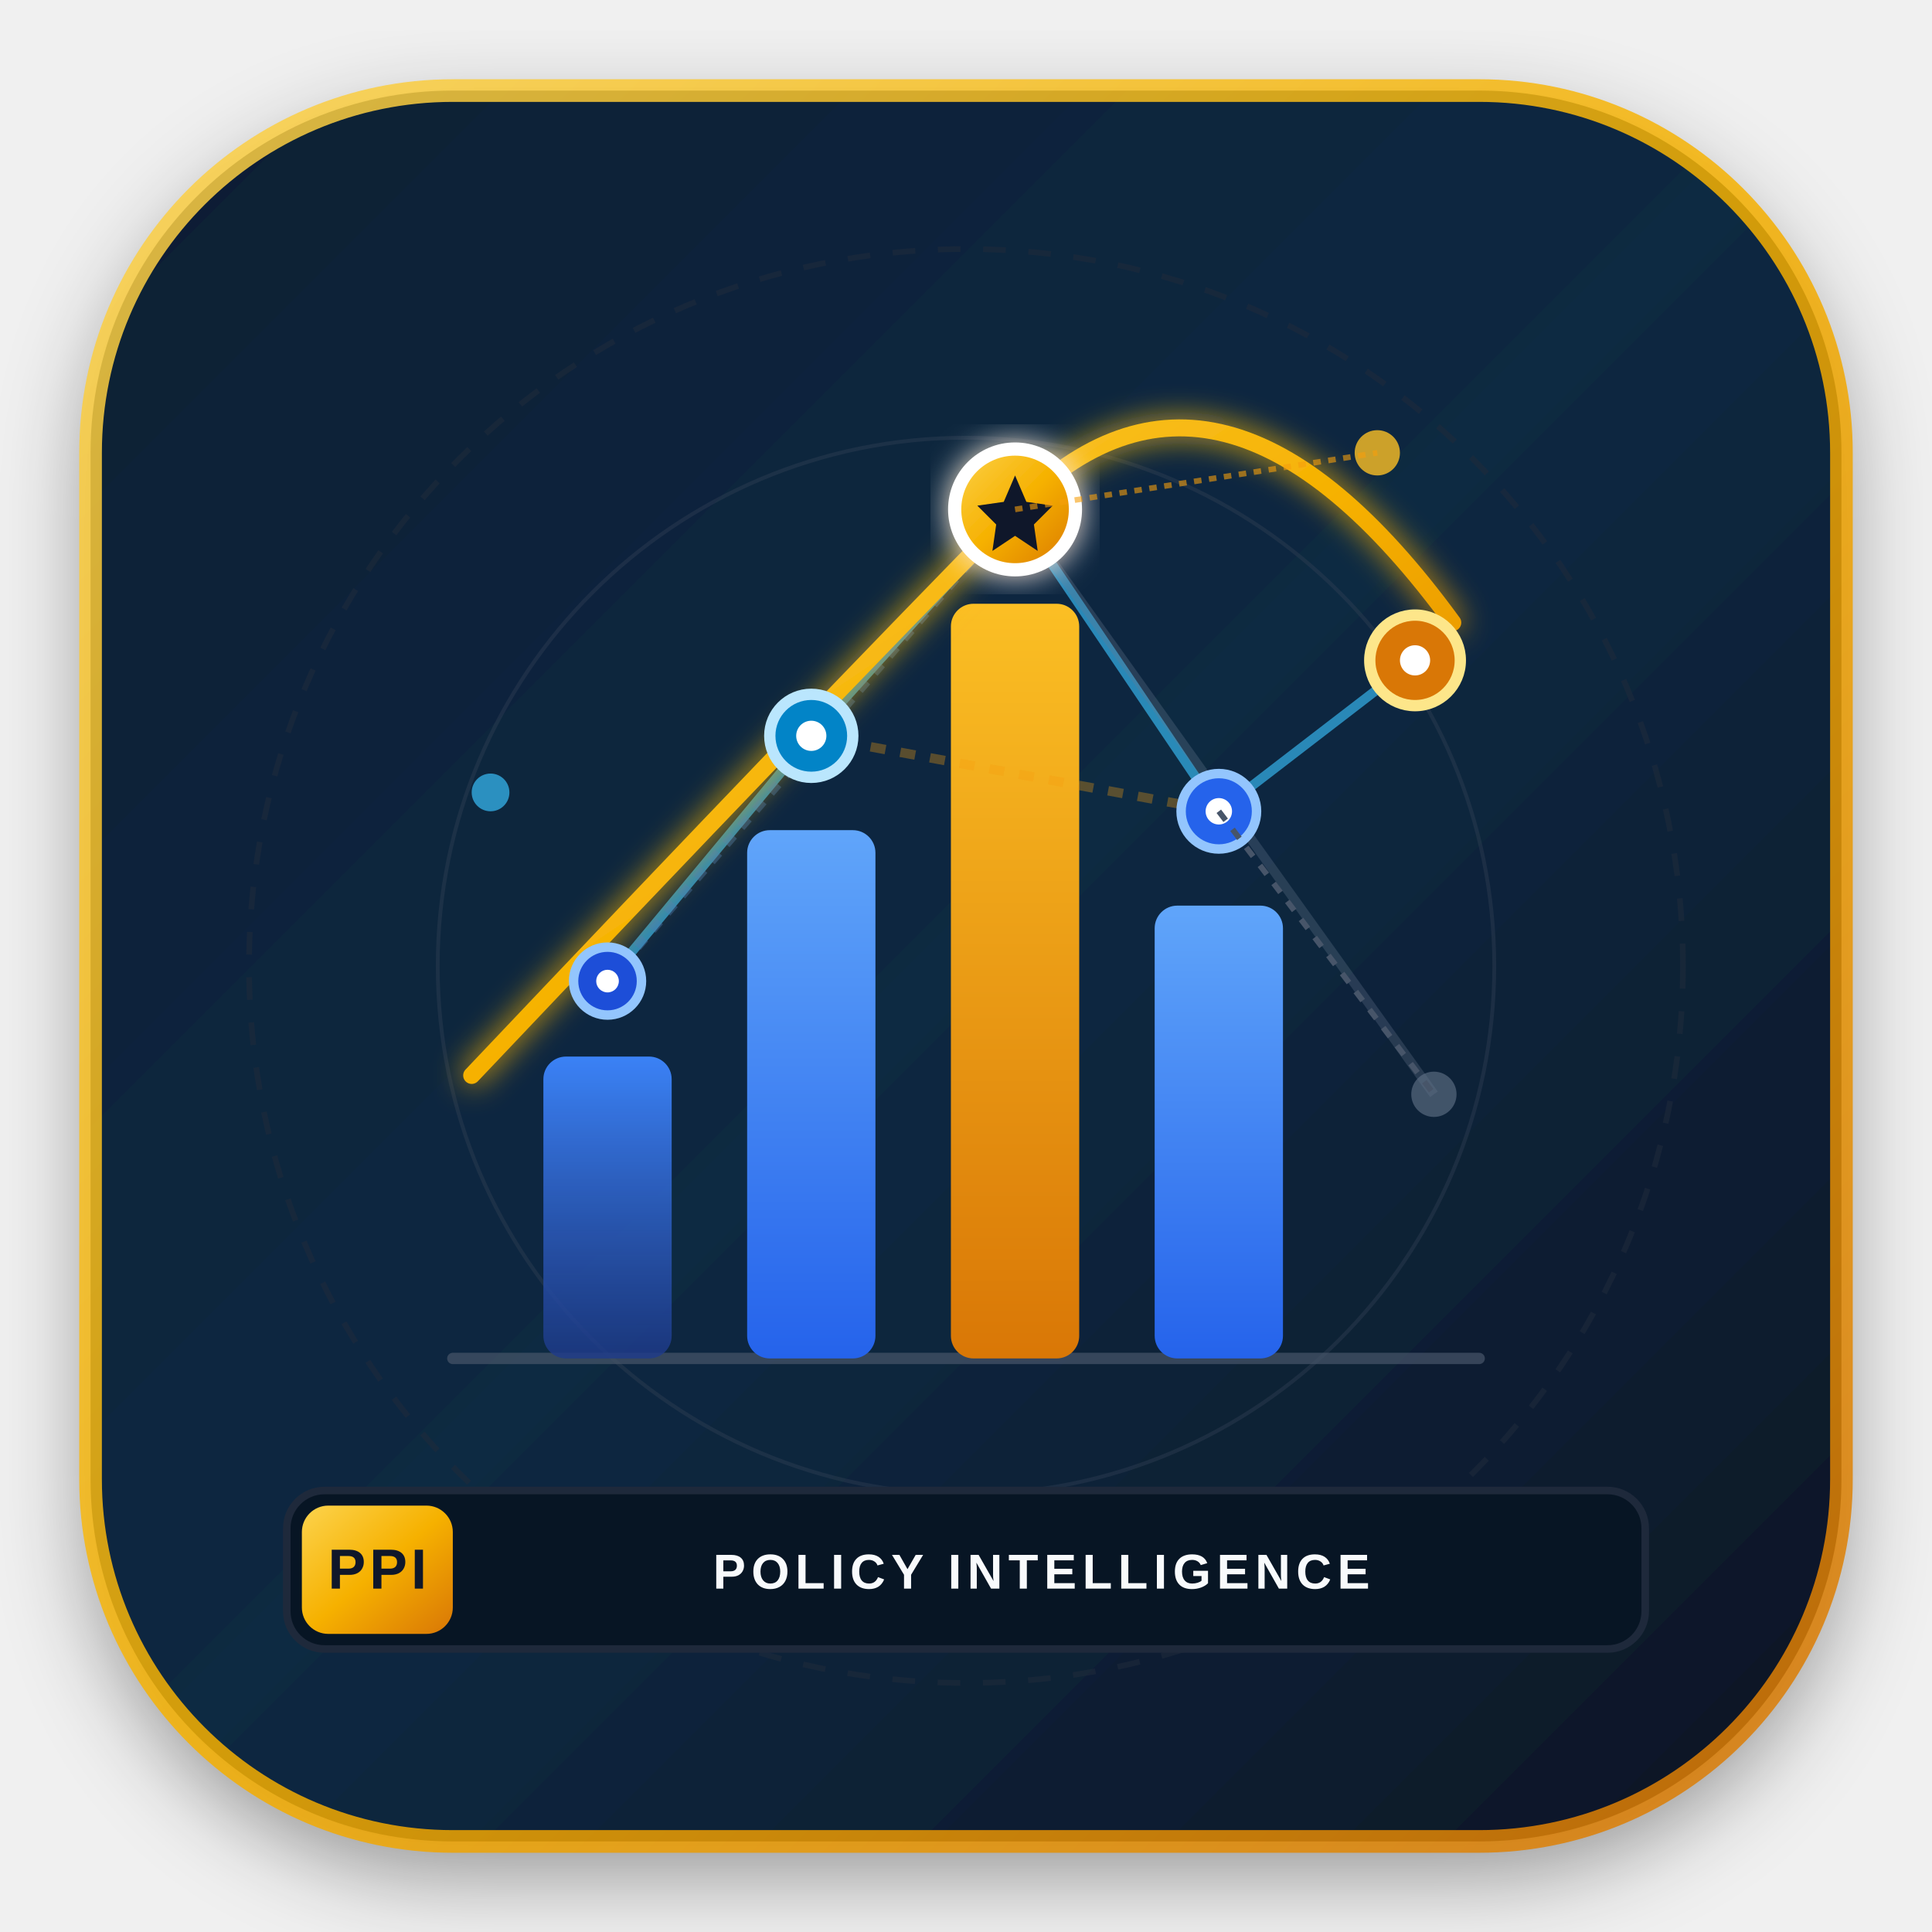
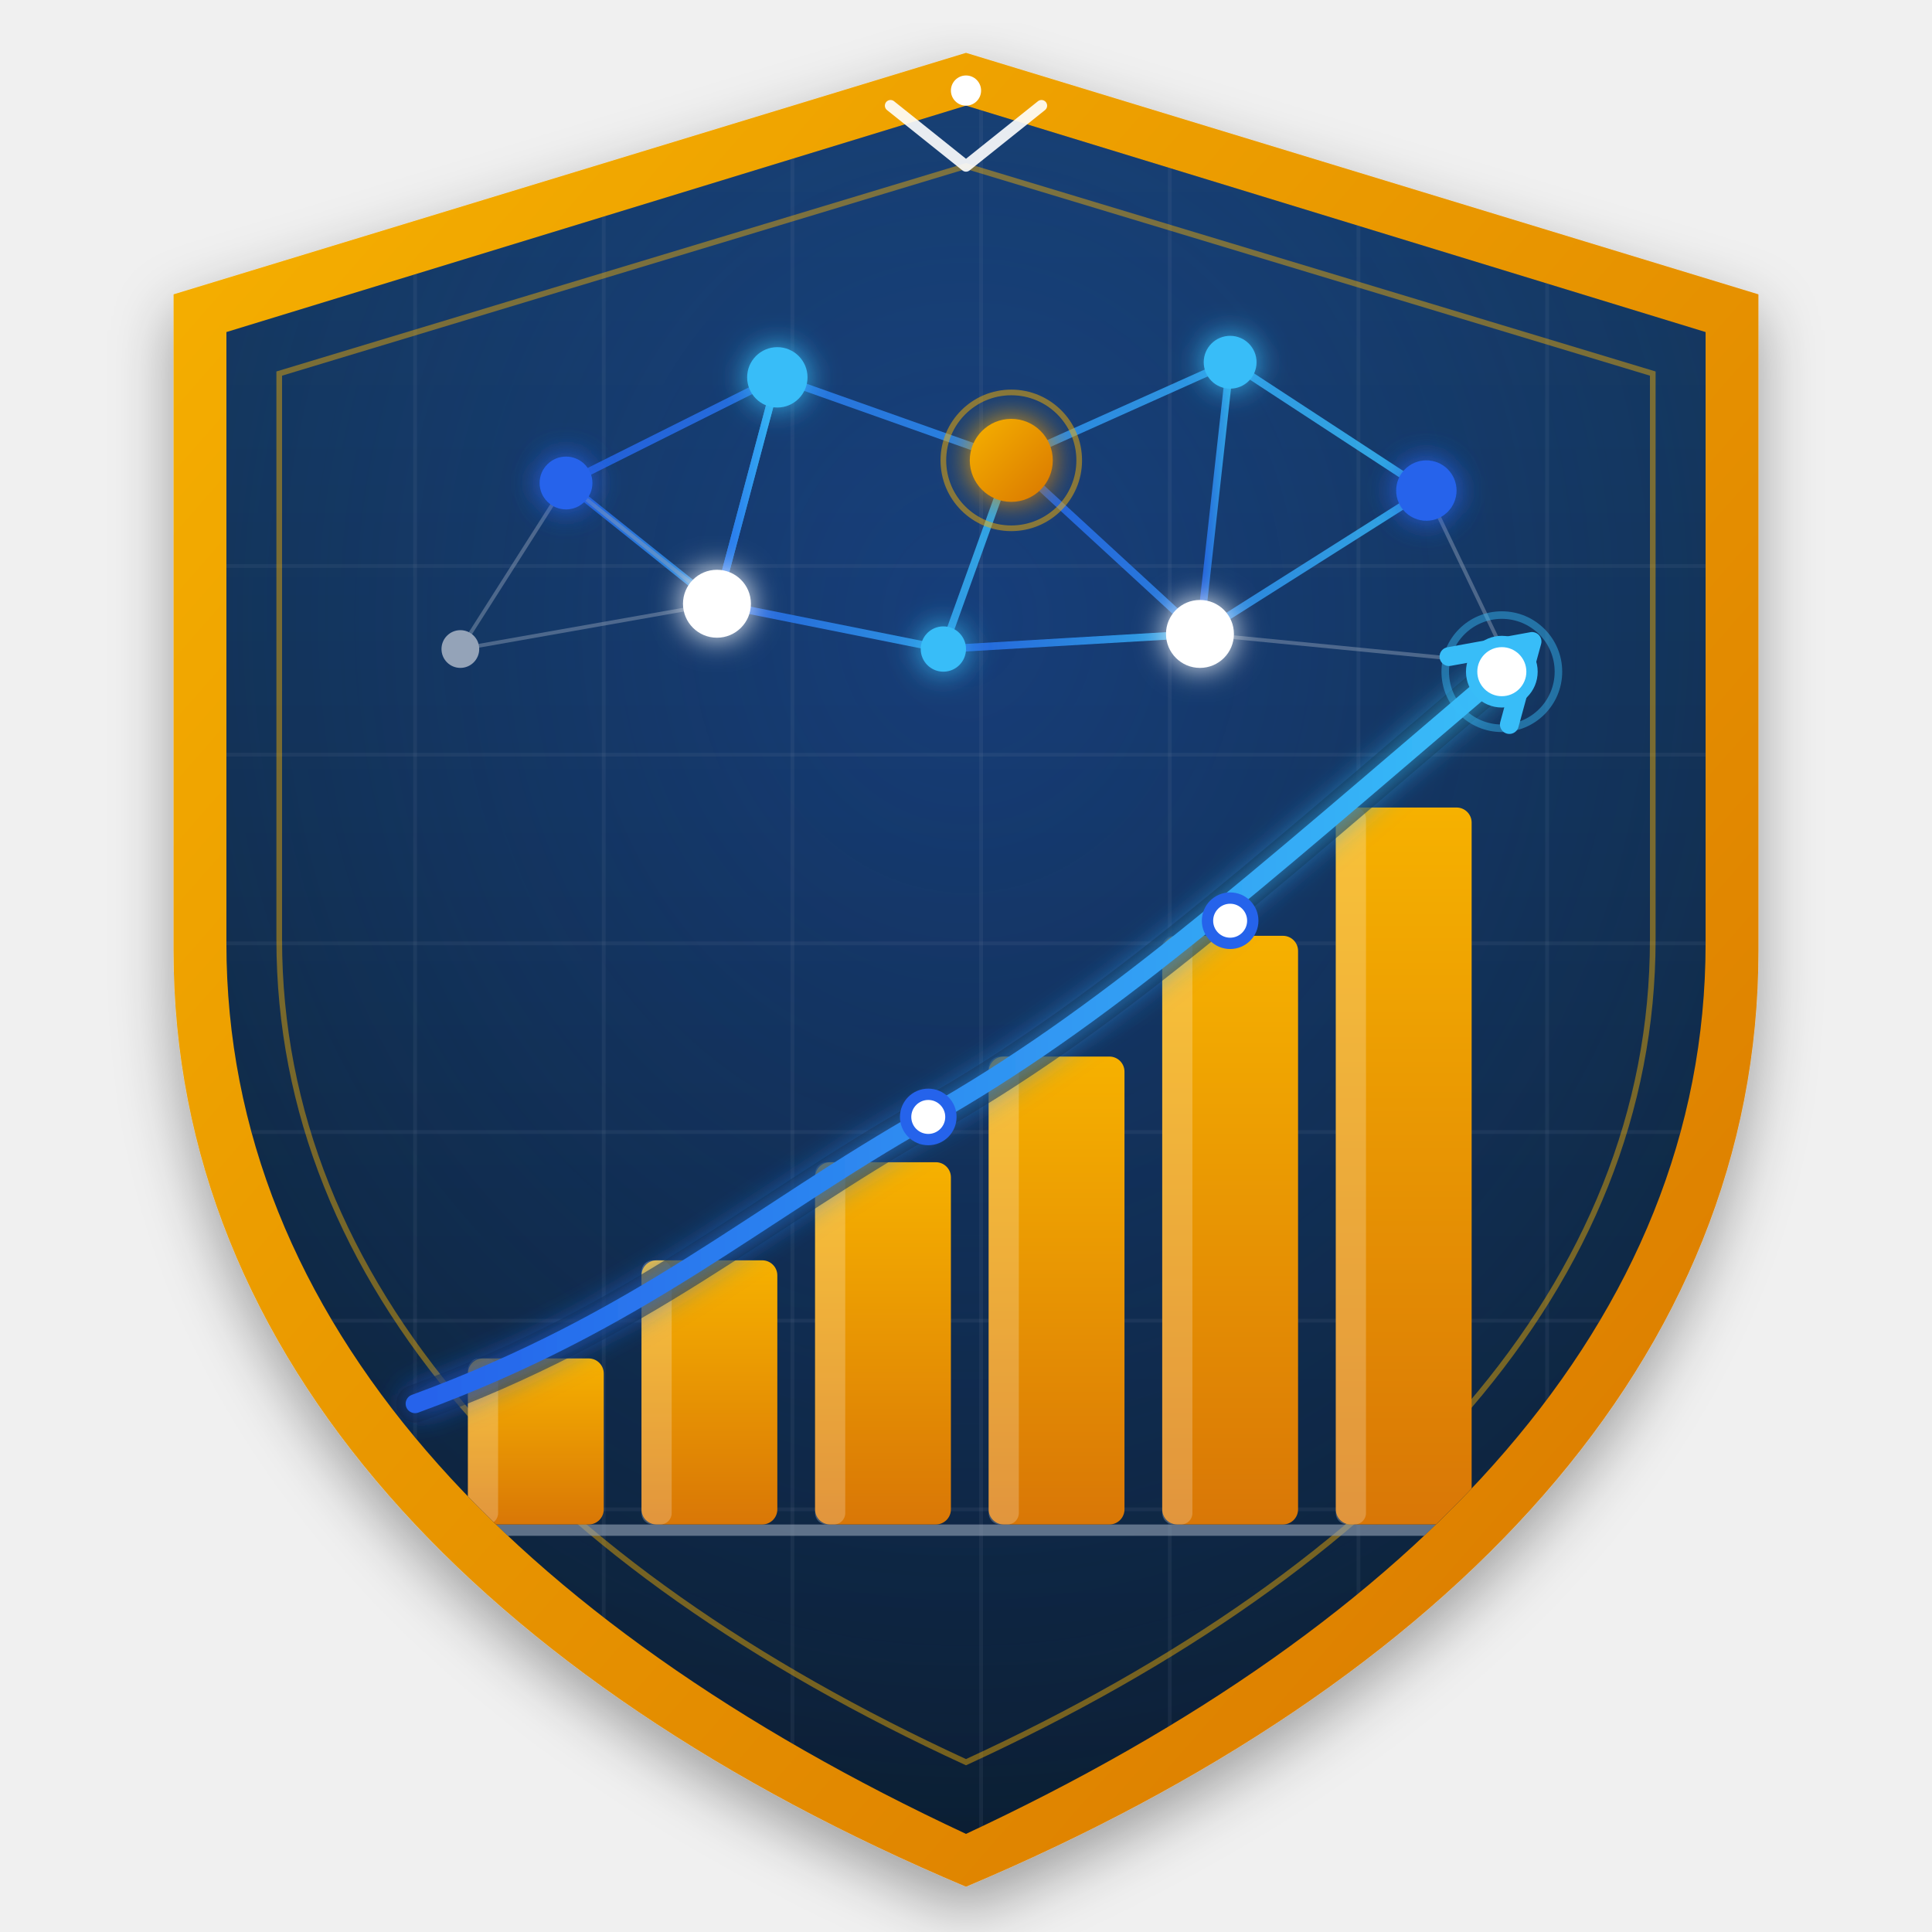
- <svg xmlns="http://www.w3.org/2000/svg" viewBox="0 0 512 512" width="100%" height="100%">
+ <svg xmlns="http://www.w3.org/2000/svg" viewBox="0 0 512 512" width="512" height="512" role="img" aria-labelledby="t d">
  <defs>
-     <linearGradient id="bgGrad" x1="0%" y1="0%" x2="100%" y2="100%">
-       <stop offset="0%" stop-color="#0B1E33" />
-       <stop offset="50%" stop-color="#0F2942" />
-       <stop offset="100%" stop-color="#071524" />
+     <linearGradient id="navy" x1="0" y1="0" x2="0" y2="1">
+       <stop offset="0" stop-color="#14385C" />
+       <stop offset="0.55" stop-color="#0F2942" />
+       <stop offset="1" stop-color="#0B1E33" />
    </linearGradient>
-     <linearGradient id="goldGrad" x1="0%" y1="0%" x2="100%" y2="100%">
-       <stop offset="0%" stop-color="#FCD34D" />
-       <stop offset="50%" stop-color="#F6B100" />
-       <stop offset="100%" stop-color="#D97706" />
+     <linearGradient id="gold" x1="0" y1="1" x2="0" y2="0">
+       <stop offset="0" stop-color="#D97706" />
+       <stop offset="1" stop-color="#F6B100" />
    </linearGradient>
-     <linearGradient id="blueGrad" x1="0%" y1="100%" x2="0%" y2="0%">
-       <stop offset="0%" stop-color="#1D4ED8" />
-       <stop offset="100%" stop-color="#38BDF8" />
+     <linearGradient id="goldH" x1="0" y1="0" x2="1" y2="1">
+       <stop offset="0" stop-color="#F6B100" />
+       <stop offset="1" stop-color="#D97706" />
    </linearGradient>
-     <linearGradient id="bar1Grad" x1="0%" y1="100%" x2="0%" y2="0%">
-       <stop offset="0%" stop-color="#1E3A8A" stop-opacity="0.8" />
-       <stop offset="100%" stop-color="#3B82F6" />
+     <linearGradient id="tech" x1="0" y1="0" x2="1" y2="0">
+       <stop offset="0" stop-color="#2563EB" />
+       <stop offset="1" stop-color="#38BDF8" />
    </linearGradient>
-     <linearGradient id="bar2Grad" x1="0%" y1="100%" x2="0%" y2="0%">
-       <stop offset="0%" stop-color="#2563EB" />
-       <stop offset="100%" stop-color="#60A5FA" />
-     </linearGradient>
-     <linearGradient id="bar3Grad" x1="0%" y1="100%" x2="0%" y2="0%">
-       <stop offset="0%" stop-color="#D97706" />
-       <stop offset="100%" stop-color="#FBBF24" />
-     </linearGradient>
-     <filter id="glow" x="-20%" y="-20%" width="140%" height="140%">
-       <feGaussianBlur stdDeviation="4" result="blur" />
-       <feComposite in="SourceGraphic" in2="blur" operator="over" />
+     <radialGradient id="glow" cx="0.5" cy="0.3" r="0.7">
+       <stop offset="0" stop-color="#2563EB" stop-opacity="0.28" />
+       <stop offset="1" stop-color="#2563EB" stop-opacity="0" />
+     </radialGradient>
+     <clipPath id="shieldClip">
+       <path d="M256 28 L452 88 V250 C452 350 376 430 256 486 C136 430 60 350 60 250 V88 Z" />
+     </clipPath>
+     <filter id="soft" x="-30%" y="-30%" width="160%" height="160%">
+       <feGaussianBlur stdDeviation="4" result="b" />
+       <feMerge>
+         <feMergeNode in="b" />
+         <feMergeNode in="SourceGraphic" />
+       </feMerge>
    </filter>
-     <filter id="cardShadow" x="-10%" y="-10%" width="120%" height="120%">
-       <feDropShadow dx="0" dy="8" stdDeviation="12" flood-color="#000000" flood-opacity="0.4" />
+     <filter id="shadow" x="-20%" y="-20%" width="140%" height="150%">
+       <feDropShadow dx="0" dy="6" stdDeviation="8" flood-color="#000" flood-opacity="0.35" />
    </filter>
  </defs>
-   <rect x="24" y="24" width="464" height="464" rx="96" fill="url(#bgGrad)" filter="url(#cardShadow)" />
-   <rect x="24" y="24" width="464" height="464" rx="96" fill="none" stroke="url(#goldGrad)" stroke-width="6" stroke-opacity="0.85" />
-   <circle cx="256" cy="256" r="190" fill="none" stroke="#1E293B" stroke-width="1.5" stroke-dasharray="6,6" opacity="0.6" />
-   <circle cx="256" cy="256" r="140" fill="none" stroke="#334155" stroke-width="1" opacity="0.4" />
-   <line x1="120" y1="360" x2="392" y2="360" stroke="#475569" stroke-width="3" stroke-linecap="round" opacity="0.7" />
-   <rect x="144" y="280" width="34" height="80" rx="6" fill="url(#bar1Grad)" />
-   <rect x="198" y="220" width="34" height="140" rx="6" fill="url(#bar2Grad)" />
-   <rect x="252" y="160" width="34" height="200" rx="6" fill="url(#bar3Grad)" />
-   <rect x="306" y="240" width="34" height="120" rx="6" fill="url(#bar2Grad)" />
-   <g stroke="#38BDF8" stroke-width="2.5" opacity="0.65">
-     <line x1="161" y1="260" x2="215" y2="195" />
-     <line x1="215" y1="195" x2="269" y2="135" />
-     <line x1="269" y1="135" x2="323" y2="215" />
-     <line x1="323" y1="215" x2="375" y2="175" />
-     <line x1="215" y1="195" x2="323" y2="215" stroke-dasharray="4,4" stroke="#F59E0B" opacity="0.5" />
-     <line x1="161" y1="260" x2="269" y2="135" stroke-dasharray="3,3" stroke="#60A5FA" opacity="0.4" />
-     <line x1="269" y1="135" x2="380" y2="290" opacity="0.3" stroke="#94A3B8" />
+   <path d="M256 14 L466 78 V252 C466 360 384 446 256 500 C128 446 46 360 46 252 V78 Z" fill="url(#goldH)" filter="url(#shadow)" />
+   <path d="M256 28 L452 88 V250 C452 350 376 430 256 486 C136 430 60 350 60 250 V88 Z" fill="url(#navy)" />
+   <path d="M256 28 L452 88 V250 C452 350 376 430 256 486 C136 430 60 350 60 250 V88 Z" fill="url(#glow)" />
+   <g clip-path="url(#shieldClip)">
+     <g stroke="#94A3B8" stroke-opacity="0.09" stroke-width="1">
+       <path d="M60 150H452M60 200H452M60 250H452M60 300H452M60 350H452M60 400H452" />
+       <path d="M110 28V486M160 28V486M210 28V486M260 28V486M310 28V486M360 28V486M410 28V486" />
+     </g>
+     <path d="M256 44 L438 99 V249 C438 340 369 415 256 467 C143 415 74 340 74 249 V99 Z" fill="none" stroke="#F6B100" stroke-opacity="0.45" stroke-width="1.5" />
+     <g stroke="url(#tech)" stroke-width="2" stroke-opacity="0.85" fill="none">
+       <path d="M150 128 L206 100 L268 122 L326 96 L378 130" />
+       <path d="M206 100 L190 160 L150 128" />
+       <path d="M268 122 L250 172 L190 160" />
+       <path d="M268 122 L318 168 L378 130" />
+       <path d="M326 96 L318 168" />
+       <path d="M250 172 L318 168" />
+       <path d="M190 160 L206 100" />
+     </g>
+     <g stroke="#94A3B8" stroke-opacity="0.45" stroke-width="1" fill="none">
+       <path d="M150 128 L190 160" />
+       <path d="M378 130 L400 176" />
+       <path d="M318 168 L400 176" />
+       <path d="M150 128 L122 172" />
+       <path d="M190 160 L122 172" />
+     </g>
+     <g filter="url(#soft)">
+       <circle cx="206" cy="100" r="8" fill="#38BDF8" />
+       <circle cx="268" cy="122" r="11" fill="url(#goldH)" />
+       <circle cx="326" cy="96" r="7" fill="#38BDF8" />
+       <circle cx="378" cy="130" r="8" fill="#2563EB" />
+       <circle cx="150" cy="128" r="7" fill="#2563EB" />
+       <circle cx="190" cy="160" r="9" fill="#FFFFFF" />
+       <circle cx="250" cy="172" r="6" fill="#38BDF8" />
+       <circle cx="318" cy="168" r="9" fill="#FFFFFF" />
+     </g>
+     <circle cx="122" cy="172" r="5" fill="#94A3B8" />
+     <circle cx="400" cy="176" r="5" fill="#94A3B8" />
+     <circle cx="268" cy="122" r="18" fill="none" stroke="#F6B100" stroke-opacity="0.5" stroke-width="1.5" />
+     <rect x="112" y="404" width="288" height="3" rx="1.5" fill="#94A3B8" fill-opacity="0.6" />
+     <g fill="url(#gold)">
+       <rect x="124" y="360" width="36" height="44" rx="4" />
+       <rect x="170" y="334" width="36" height="70" rx="4" />
+       <rect x="216" y="308" width="36" height="96" rx="4" />
+       <rect x="262" y="280" width="36" height="124" rx="4" />
+       <rect x="308" y="248" width="36" height="156" rx="4" />
+       <rect x="354" y="214" width="36" height="190" rx="4" />
+     </g>
+     <g fill="#FFFFFF" fill-opacity="0.22">
+       <rect x="124" y="360" width="8" height="44" rx="3" />
+       <rect x="170" y="334" width="8" height="70" rx="3" />
+       <rect x="216" y="308" width="8" height="96" rx="3" />
+       <rect x="262" y="280" width="8" height="124" rx="3" />
+       <rect x="308" y="248" width="8" height="156" rx="3" />
+       <rect x="354" y="214" width="8" height="190" rx="3" />
+     </g>
+     <path d="M110 372 C170 350 200 322 246 296 S330 236 398 178" fill="none" stroke="#0B1E33" stroke-width="10" stroke-linecap="round" stroke-opacity="0.55" />
+     <path d="M110 372 C170 350 200 322 246 296 S330 236 398 178" fill="none" stroke="url(#tech)" stroke-width="5" stroke-linecap="round" filter="url(#soft)" />
+     <path d="M384 174 L406 170 L400 192" fill="none" stroke="#38BDF8" stroke-width="5" stroke-linecap="round" stroke-linejoin="round" />
+     <circle cx="246" cy="296" r="6" fill="#FFFFFF" stroke="#2563EB" stroke-width="3" />
+     <circle cx="326" cy="244" r="6" fill="#FFFFFF" stroke="#2563EB" stroke-width="3" />
+     <circle cx="398" cy="178" r="8" fill="#FFFFFF" stroke="#38BDF8" stroke-width="3" />
+     <circle cx="398" cy="178" r="15" fill="none" stroke="#38BDF8" stroke-opacity="0.45" stroke-width="2" />
  </g>
-   <path d="M 125 285 Q 215 190 269 135 T 385 165" fill="none" stroke="url(#goldGrad)" stroke-width="4.5" stroke-linecap="round" filter="url(#glow)" />
-   <circle cx="161" cy="260" r="9" fill="#1D4ED8" stroke="#93C5FD" stroke-width="2.5" />
-   <circle cx="161" cy="260" r="3" fill="#FFFFFF" />
-   <circle cx="215" cy="195" r="11" fill="#0284C7" stroke="#BAE6FD" stroke-width="3" />
-   <circle cx="215" cy="195" r="4" fill="#FFFFFF" />
-   <circle cx="269" cy="135" r="16" fill="url(#goldGrad)" stroke="#FFFFFF" stroke-width="3.5" filter="url(#glow)" />
-   <polygon points="269,126 272,133 279,134 274,139 275,146 269,142 263,146 264,139 259,134 266,133" fill="#0F172A" />
-   <circle cx="323" cy="215" r="10" fill="#2563EB" stroke="#93C5FD" stroke-width="2.5" />
-   <circle cx="323" cy="215" r="3.5" fill="#FFFFFF" />
-   <circle cx="375" cy="175" r="12" fill="#D97706" stroke="#FDE68A" stroke-width="3" />
-   <circle cx="375" cy="175" r="4" fill="#FFFFFF" />
-   <circle cx="130" cy="210" r="5" fill="#38BDF8" opacity="0.7" />
-   <circle cx="365" cy="120" r="6" fill="#FBBF24" opacity="0.8" />
-   <circle cx="380" cy="290" r="6" fill="#64748B" opacity="0.6" />
-   <line x1="323" y1="215" x2="380" y2="290" stroke="#475569" stroke-width="1.5" stroke-dasharray="3,3" />
-   <line x1="269" y1="135" x2="365" y2="120" stroke="#F59E0B" stroke-width="1.5" stroke-dasharray="2,2" opacity="0.6" />
-   <g transform="translate(0, 395)">
-     <rect x="76" y="0" width="360" height="42" rx="10" fill="#071524" stroke="#1E293B" stroke-width="2" />
-     <rect x="80" y="4" width="40" height="34" rx="7" fill="url(#goldGrad)" />
-     <text x="100" y="26" fill="#0F172A" font-family="'Plus Jakarta Sans', 'Segoe UI', Arial, sans-serif" font-weight="900" font-size="15" text-anchor="middle" letter-spacing="1">PPI</text>
-     <text x="276" y="26" fill="#F8FAFC" font-family="'Plus Jakarta Sans', 'Segoe UI', Arial, sans-serif" font-weight="800" font-size="13" text-anchor="middle" letter-spacing="1.5">POLICY INTELLIGENCE</text>
-   </g>
+   <path d="M236 28 L256 44 L276 28" fill="none" stroke="#FFFFFF" stroke-width="3" stroke-linecap="round" stroke-linejoin="round" stroke-opacity="0.9" />
+   <circle cx="256" cy="24" r="4" fill="#FFFFFF" />
</svg>
